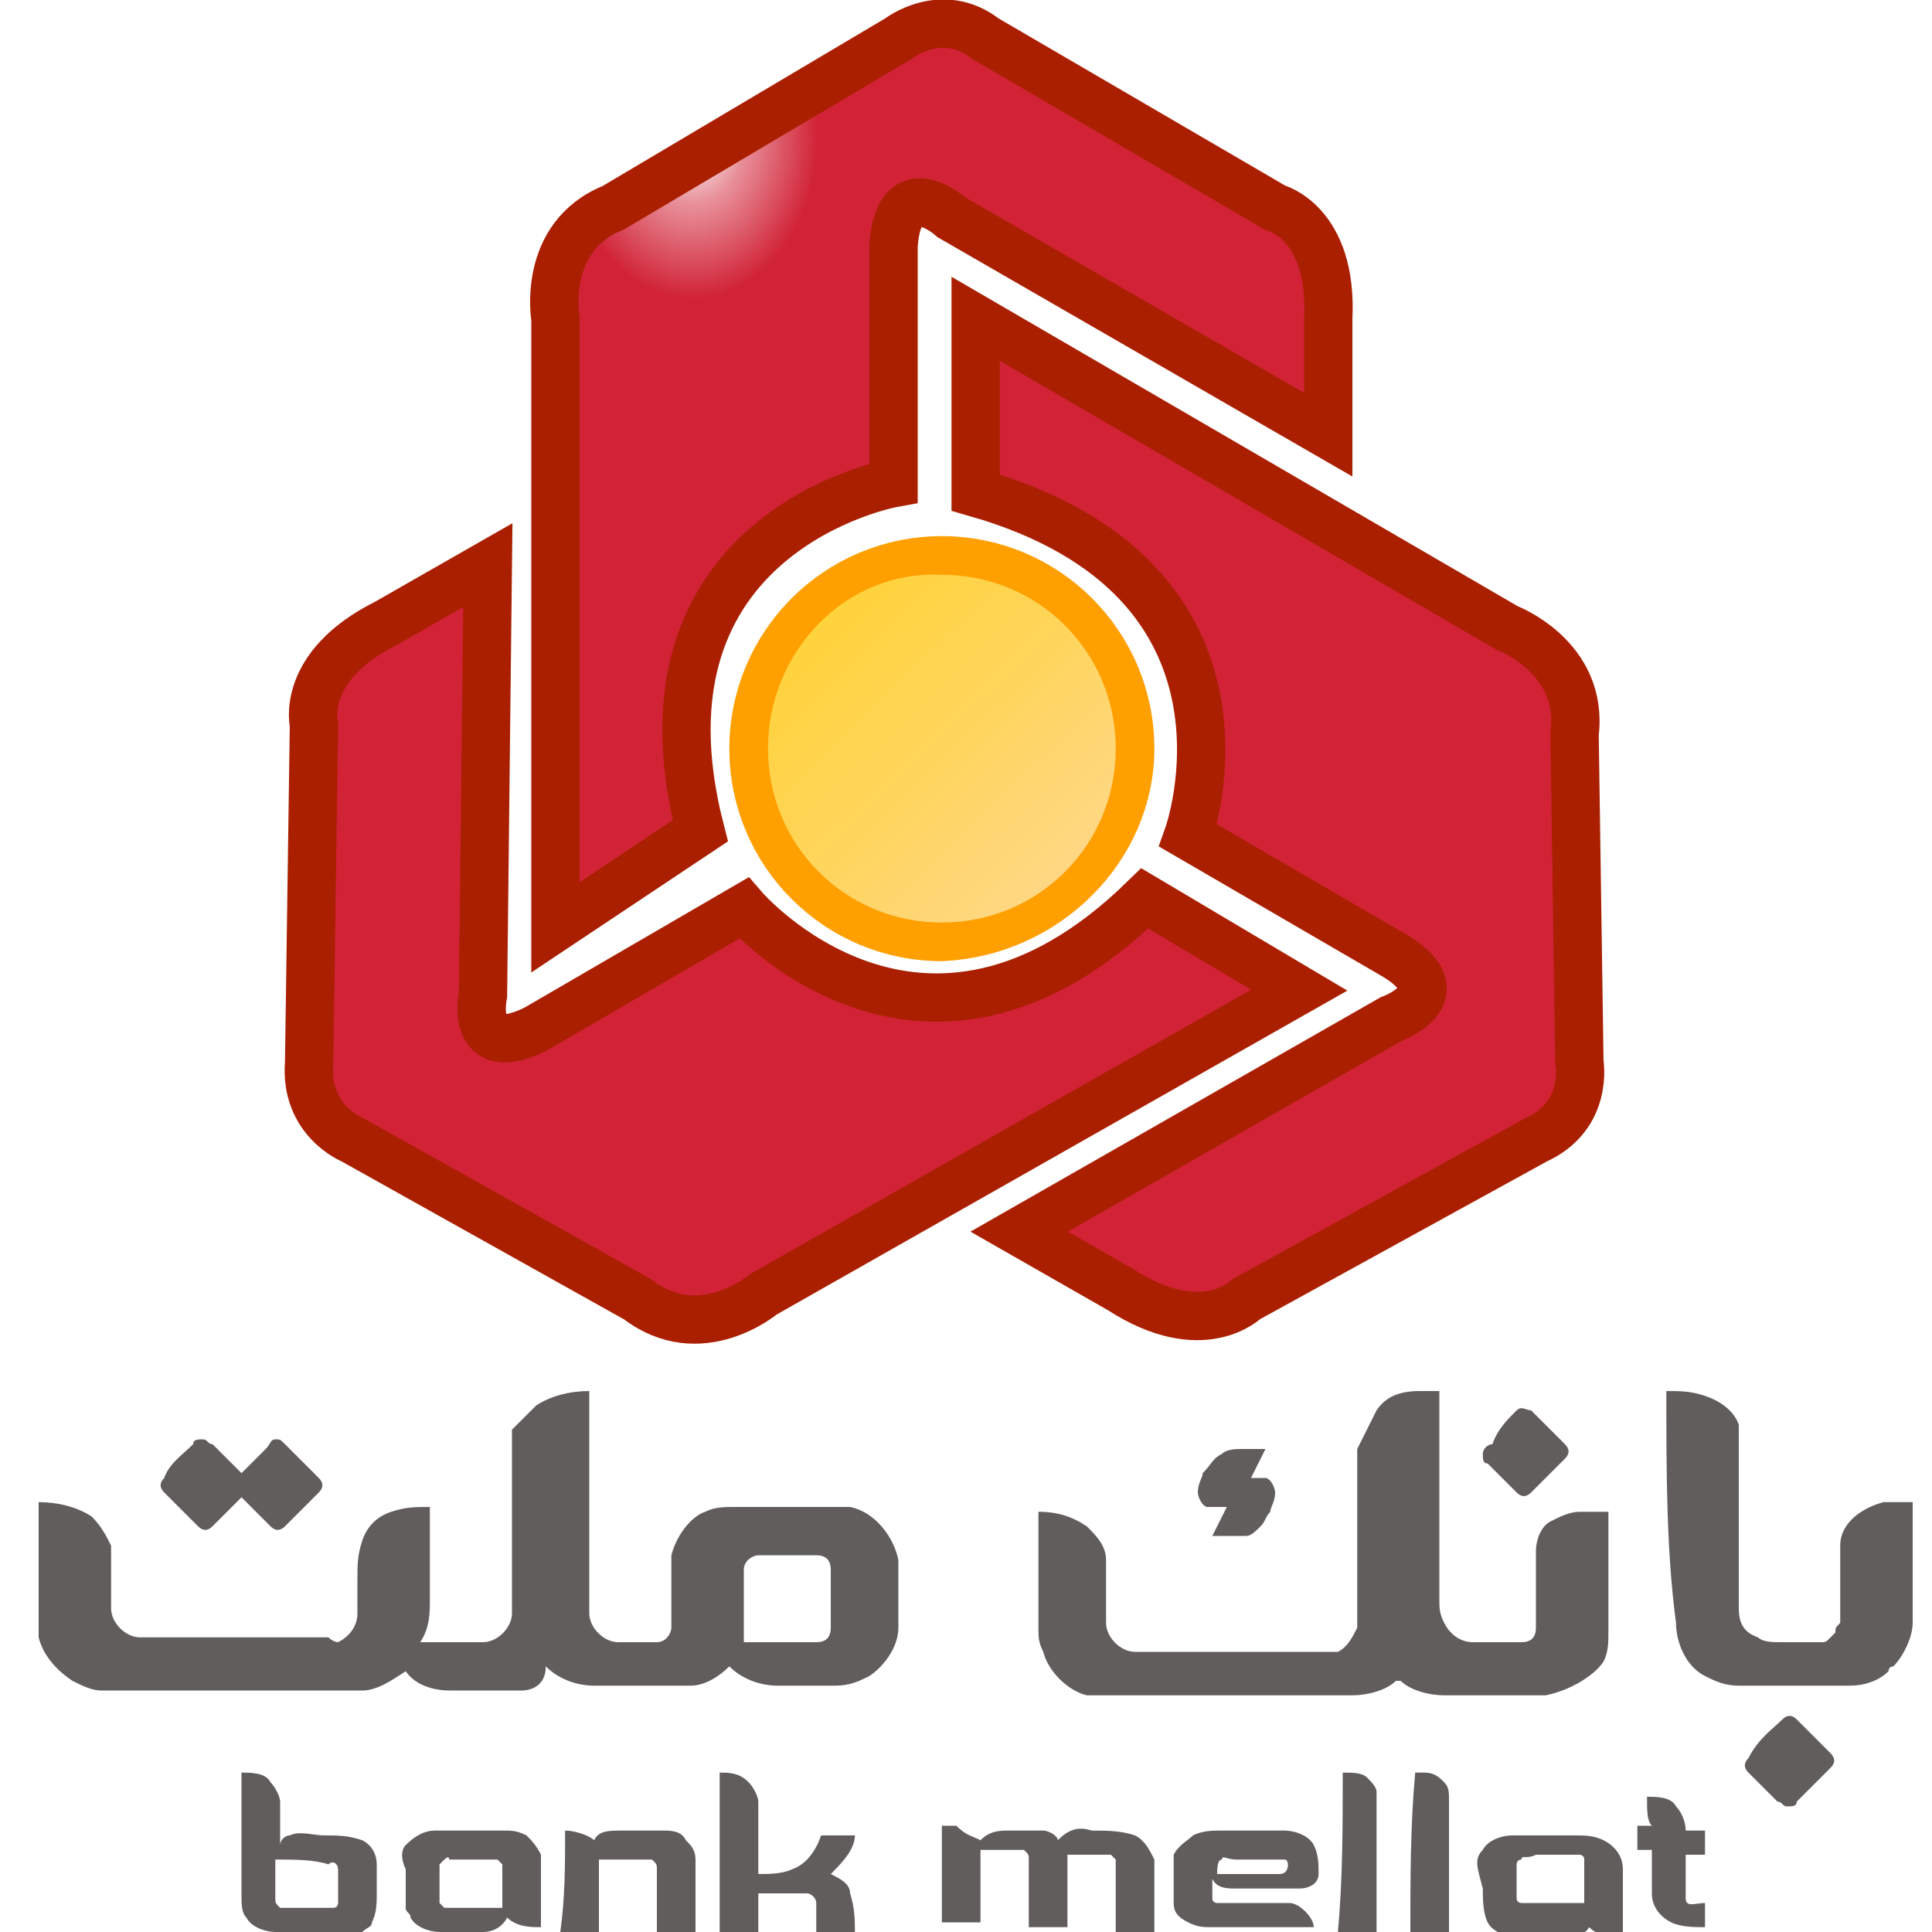
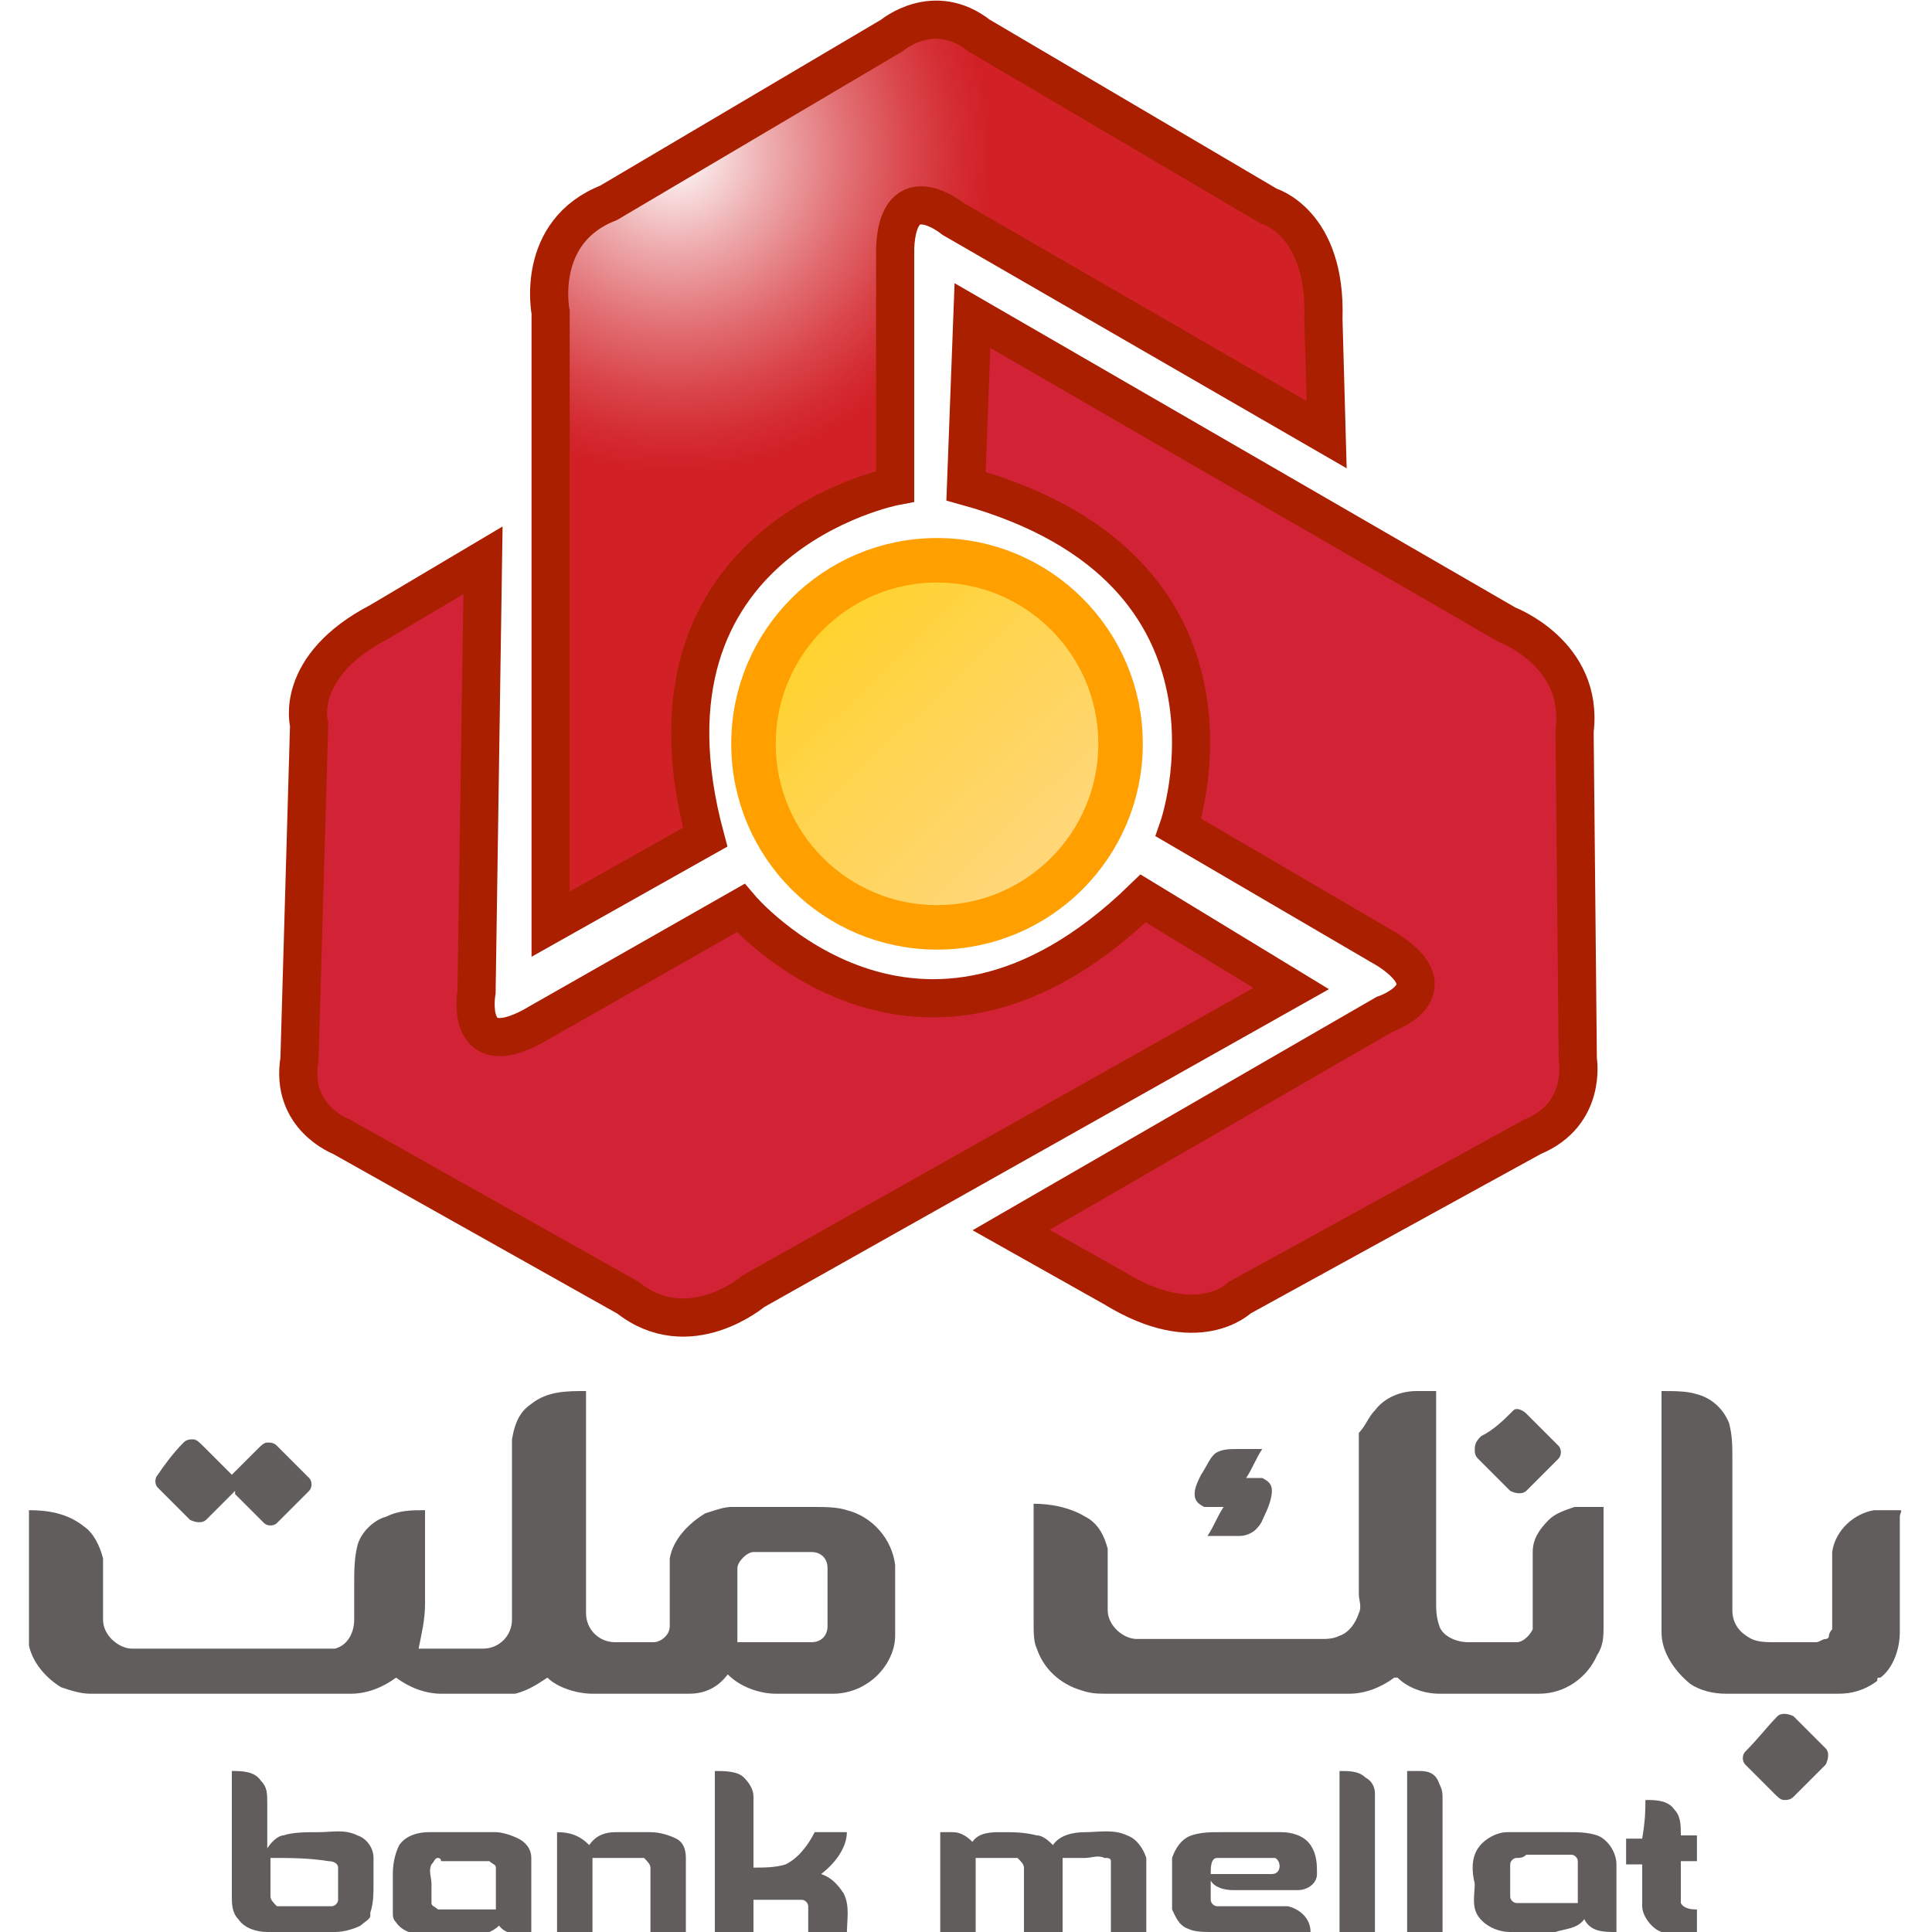
- <svg xmlns="http://www.w3.org/2000/svg" version="1.1" id="Layer_1" x="0px" y="0px" viewBox="0 0 40 40" style="enable-background:new 0 0 40 40;" xml:space="preserve">
+ <svg xmlns="http://www.w3.org/2000/svg" version="1.1" x="0px" y="0px" viewBox="0 0 60 60" style="enable-background:new 0 0 60 60;" xml:space="preserve">
  <style type="text/css">
- 	.st0{fill:none;stroke:#FF9F00;stroke-width:1.2;}
- 	.st1{fill:url(#SVGID_1_);}
- 	.st2{fill:url(#SVGID_2_);}
- 	.st3{fill:#D12236;}
- 	.st4{fill:#605D5C;}
- 	.st5{fill:none;stroke:#AA1F00;}
+ 	.st0{fill-rule:evenodd;clip-rule:evenodd;fill:url(#SVGID_1_);}
+ 	.st1{fill-rule:evenodd;clip-rule:evenodd;fill:none;stroke:#AA1F00;stroke-width:1.185;}
+ 	.st2{fill-rule:evenodd;clip-rule:evenodd;fill:#D12236;}
+ 	.st3{fill-rule:evenodd;clip-rule:evenodd;fill:url(#SVGID_2_);}
+ 	.st4{fill-rule:evenodd;clip-rule:evenodd;fill:none;stroke:#FF9F00;stroke-width:1.382;}
+ 	.st5{fill-rule:evenodd;clip-rule:evenodd;fill:#605D5C;}
</style>
-   <g>
-     <path class="st0" d="M23.3,15.5c0-2.1-1.7-3.8-3.8-3.8c-2.1,0-3.8,1.7-3.8,3.8c0,2.1,1.7,3.8,3.8,3.8   C21.6,19.2,23.3,17.5,23.3,15.5z" />
-     <radialGradient id="SVGID_1_" cx="25.922" cy="40.989" r="2.231378e-02" gradientTransform="matrix(122.472 0 0 -142.2 -3160.664 5831.878)" gradientUnits="userSpaceOnUse">
-       <stop offset="0" style="stop-color:#FFFFFF" />
-       <stop offset="0.412" style="stop-color:#E8909A" />
-       <stop offset="1" style="stop-color:#D12236" />
-     </radialGradient>
-     <path class="st1" d="M18.6,0.8l-5.9,3.5c-1.5,0.6-1.2,2.3-1.2,2.3l0,0l0,12.6l3.1-1.8c-1.6-6.2,4-7.2,4-7.2l0,0V5.2   c0.1-1.5,1.2-0.6,1.2-0.6l0,0l7.8,4.5l0-2.4c0-2-1.1-2.3-1.1-2.3l0,0l-6-3.5c-0.3-0.2-0.6-0.3-0.9-0.3C19,0.5,18.6,0.8,18.6,0.8   L18.6,0.8z" />
-     <linearGradient id="SVGID_2_" gradientUnits="userSpaceOnUse" x1="-40.332" y1="-11290.29" x2="-139.181" y2="-11187.998" gradientTransform="matrix(7.200000e-02 0 0 -7.200000e-02 25.984 -793.7679)">
-       <stop offset="0" style="stop-color:#FFD88B" />
-       <stop offset="7.843140e-02" style="stop-color:#FFD88B" />
-       <stop offset="0.49" style="stop-color:#FFD55D" />
-       <stop offset="1" style="stop-color:#FFD22E" />
-     </linearGradient>
-     <path class="st2" d="M15.9,15.5c0,2,1.6,3.6,3.6,3.6c2,0,3.6-1.6,3.6-3.6l0,0c0-2-1.6-3.6-3.6-3.6C17.5,11.8,15.9,13.5,15.9,15.5z" />
-     <path class="st3" d="M20.2,6.6l11,6.4c0,0,1.6,0.6,1.4,2.2l0.1,6.8c0,0,0.2,1.1-0.9,1.6l-6,3.3c0,0-0.9,0.9-2.6-0.2l-2.1-1.2   l7.7-4.4c0,0,1.4-0.5,0.1-1.3l-4.3-2.5c0,0,1.9-5.3-4.4-7.1L20.2,6.6z" />
-     <path class="st4" d="M15.4,32.5c0,0.5,0,1,0,1.5c0.5,0,1,0,1.5,0c0.2,0,0.3-0.1,0.3-0.3c0-0.4,0-0.8,0-1.2c0-0.2-0.1-0.3-0.3-0.3   c-0.4,0-0.8,0-1.2,0C15.6,32.2,15.4,32.3,15.4,32.5z M11.1,29.1c0.3-0.2,0.7-0.3,1.1-0.3c0,1.5,0,3,0,4.6c0,0.3,0.3,0.6,0.6,0.6   c0.3,0,0.6,0,0.8,0c0.2,0,0.3-0.2,0.3-0.3c0-0.3,0-0.6,0-1c0-0.1,0-0.3,0-0.4c0,0,0,0,0-0.1c0.1-0.4,0.4-0.8,0.7-0.9   c0.2-0.1,0.4-0.1,0.6-0.1c0.6,0,1.1,0,1.7,0c0.2,0,0.5,0,0.7,0c0.5,0.1,0.9,0.6,1,1.1c0,0.2,0,0.5,0,0.7c0,0.2,0,0.5,0,0.7   c0,0.4-0.3,0.8-0.6,1c-0.2,0.1-0.4,0.2-0.7,0.2c-0.4,0-0.8,0-1.2,0c-0.3,0-0.7-0.1-1-0.4c-0.2,0.2-0.5,0.4-0.8,0.4   c-0.7,0-1.3,0-2,0c-0.3,0-0.7-0.1-1-0.4C11.3,34.9,11,35,10.8,35c-0.1,0-0.3,0-0.4,0c-0.4,0-0.7,0-1.1,0c-0.3,0-0.7-0.1-0.9-0.4   c-0.3,0.2-0.6,0.4-0.9,0.4c-1.8,0-3.6,0-5.4,0c-0.2,0-0.4-0.1-0.6-0.2h0c-0.3-0.2-0.6-0.5-0.7-0.9v0c0,0,0-0.1,0-0.1   c0-0.1,0-0.2,0-0.3c0-0.8,0-1.6,0-2.4c0.4,0,0.8,0.1,1.1,0.3c0.2,0.2,0.3,0.4,0.4,0.6c0,0.3,0,0.7,0,1c0,0.1,0,0.2,0,0.3   c0,0.3,0.3,0.6,0.6,0.6c1.3,0,2.6,0,3.9,0C6.9,34,7,34,7,34c0.2-0.1,0.4-0.3,0.4-0.6c0-0.2,0-0.5,0-0.7c0-0.3,0-0.5,0.1-0.8   c0.1-0.3,0.3-0.5,0.6-0.6c0.3-0.1,0.5-0.1,0.8-0.1c0,0.6,0,1.3,0,1.9c0,0.3,0,0.6-0.2,0.9c0.4,0,0.9,0,1.3,0c0.3,0,0.6-0.3,0.6-0.6   c0-1.1,0-2.3,0-3.4c0-0.1,0-0.2,0-0.3c0,0,0,0,0-0.1C10.8,29.4,11,29.2,11.1,29.1z" />
-     <path class="st3" d="M26.9,20.5l-11.1,6.3c0,0-1.3,1.1-2.6,0.1l-5.9-3.3c0,0-1-0.4-0.9-1.6L6.5,15c0,0-0.3-1.2,1.5-2.1l2.1-1.2   L10,20.6c0,0-0.3,1.4,1.1,0.7l4.3-2.5c0,0,3.7,4.3,8.3-0.2L26.9,20.5z" />
-     <path class="st5" d="M11.5,19.2l0-12.6c0,0-0.3-1.7,1.2-2.3l5.9-3.5c0,0,0.9-0.7,1.8,0l6,3.5c0,0,1.2,0.3,1.1,2.3l0,2.4l-7.8-4.5   c0,0-1.1-1-1.2,0.6v4.9c0,0-5.6,1-4,7.2L11.5,19.2z" />
-     <path class="st5" d="M20.2,6.6l11,6.4c0,0,1.6,0.6,1.4,2.2l0.1,6.8c0,0,0.2,1.1-0.9,1.6l-6,3.3c0,0-0.9,0.9-2.6-0.2l-2.1-1.2   l7.7-4.4c0,0,1.4-0.5,0.1-1.3l-4.3-2.5c0,0,1.9-5.3-4.4-7.1L20.2,6.6z" />
-     <path class="st5" d="M26.9,20.5l-11.1,6.3c0,0-1.3,1.1-2.6,0.1l-5.9-3.3c0,0-1-0.4-0.9-1.6L6.5,15c0,0-0.3-1.2,1.5-2.1l2.1-1.2   L10,20.6c0,0-0.3,1.4,1.1,0.7l4.3-2.5c0,0,3.7,4.3,8.3-0.2L26.9,20.5z" />
-     <path class="st4" d="M28.5,29.2c0.2-0.3,0.5-0.4,0.9-0.4c0.1,0,0.3,0,0.4,0c0,1.4,0,2.9,0,4.3c0,0.2,0,0.3,0.1,0.5   c0.1,0.2,0.3,0.4,0.6,0.4c0.3,0,0.7,0,1,0c0.2,0,0.3-0.1,0.3-0.3c0-0.1,0-0.2,0-0.3c0-0.4,0-0.9,0-1.3c0-0.2,0.1-0.5,0.3-0.6   c0.2-0.1,0.4-0.2,0.6-0.2c0,0,0.1,0,0.1,0c0.2,0,0.3,0,0.5,0c0,0.8,0,1.6,0,2.5c0,0.2,0,0.4-0.1,0.6C33,34.7,32.5,35,32,35.1   c-0.7,0-1.4,0-2.1,0c-0.3,0-0.7-0.1-0.9-0.3c0,0,0,0-0.1,0c-0.2,0.2-0.6,0.3-0.9,0.3c-1.7,0-3.3,0-5,0c-0.2,0-0.4,0-0.5,0   c-0.4-0.1-0.8-0.5-0.9-0.9c-0.1-0.2-0.1-0.3-0.1-0.5c0-0.8,0-1.6,0-2.4c0.4,0,0.7,0.1,1,0.3c0.2,0.2,0.4,0.4,0.4,0.7   c0,0.4,0,0.7,0,1.1c0,0.1,0,0.1,0,0.2c0,0.3,0.3,0.6,0.6,0.6c1.3,0,2.5,0,3.8,0c0.1,0,0.3,0,0.4,0c0.2-0.1,0.3-0.3,0.4-0.5   c0-0.1,0-0.3,0-0.4c0-1.1,0-2.2,0-3.3C28.3,29.6,28.4,29.4,28.5,29.2z" />
-     <path class="st4" d="M34.5,28.8c0.3,0,0.5,0,0.8,0.1c0.3,0.1,0.6,0.3,0.7,0.6C36,29.7,36,30,36,30.2c0,1,0,2.1,0,3.1   c0,0.3,0.1,0.5,0.4,0.6c0.1,0.1,0.3,0.1,0.5,0.1c0.3,0,0.5,0,0.8,0c0.1,0,0.1,0,0.2-0.1c0,0,0,0,0.1-0.1c0-0.1,0-0.1,0.1-0.2   c0-0.1,0-0.3,0-0.4c0-0.4,0-0.8,0-1.2c0-0.5,0.5-0.8,0.9-0.9c0,0,0.1,0,0.1,0c0,0,0.1,0,0.1,0c0.1,0,0.3,0,0.4,0c0,0,0,0.1,0,0.1   c0,0.8,0,1.6,0,2.4c0,0.3-0.2,0.7-0.4,0.9h0c0,0-0.1,0-0.1,0.1v0c-0.2,0.2-0.5,0.3-0.8,0.3c-0.8,0-1.6,0-2.3,0   c-0.3,0-0.5-0.1-0.7-0.2c-0.4-0.2-0.6-0.7-0.6-1.1C34.5,32.1,34.5,30.5,34.5,28.8z" />
-     <path class="st4" d="M31.4,29.2c0.1-0.1,0.2,0,0.3,0c0.2,0.2,0.4,0.4,0.7,0.7c0.1,0.1,0.1,0.2,0,0.3c-0.2,0.2-0.4,0.4-0.7,0.7   c-0.1,0.1-0.2,0.1-0.3,0c-0.2-0.2-0.4-0.4-0.6-0.6c-0.1,0-0.1-0.1-0.1-0.2c0-0.1,0.1-0.2,0.2-0.2C31,29.6,31.2,29.4,31.4,29.2z" />
-     <path class="st4" d="M4,29.9c0-0.1,0.1-0.1,0.2-0.1c0.1,0,0.1,0.1,0.2,0.1c0.2,0.2,0.4,0.4,0.6,0.6c0.2-0.2,0.4-0.4,0.5-0.5   c0.1-0.1,0.1-0.2,0.2-0.2c0.1,0,0.1,0,0.2,0.1c0.2,0.2,0.4,0.4,0.7,0.7c0.1,0.1,0.1,0.2,0,0.3c-0.2,0.2-0.5,0.5-0.7,0.7   c-0.1,0.1-0.2,0.1-0.3,0c-0.2-0.2-0.4-0.4-0.6-0.6c0,0,0,0,0,0c0,0,0,0,0,0c-0.2,0.2-0.4,0.4-0.6,0.6c-0.1,0.1-0.2,0.1-0.3,0   c-0.2-0.2-0.4-0.4-0.7-0.7c-0.1-0.1-0.1-0.2,0-0.3C3.5,30.3,3.8,30.1,4,29.9z" />
-     <path class="st4" d="M25.3,30.1c0.1-0.1,0.3-0.1,0.4-0.1c0.2,0,0.3,0,0.5,0c-0.1,0.2-0.2,0.4-0.3,0.6c0.1,0,0.2,0,0.3,0   c0.1,0,0.2,0.2,0.2,0.3c0,0.2-0.1,0.3-0.1,0.4c-0.1,0.1-0.1,0.2-0.2,0.3c-0.1,0.1-0.2,0.2-0.3,0.2c-0.2,0-0.4,0-0.7,0   c0.1-0.2,0.2-0.4,0.3-0.6c0,0,0,0,0,0c-0.1,0-0.2,0-0.4,0c-0.1,0-0.2-0.2-0.2-0.3c0-0.2,0.1-0.3,0.1-0.4   C25.1,30.3,25.1,30.2,25.3,30.1z" />
-     <path class="st4" d="M36.9,35.6c0.1-0.1,0.2-0.1,0.3,0c0.2,0.2,0.4,0.4,0.7,0.7c0.1,0.1,0.1,0.2,0,0.3c-0.2,0.2-0.4,0.4-0.7,0.7   c0,0.1-0.1,0.1-0.2,0.1c-0.1,0-0.1-0.1-0.2-0.1c-0.2-0.2-0.4-0.4-0.6-0.6c0,0,0,0,0,0c-0.1-0.1-0.1-0.2,0-0.3   C36.4,36,36.7,35.8,36.9,35.6z" />
-     <path class="st4" d="M5.7,38.5c0,0.3,0,0.5,0,0.8c0,0.1,0,0.1,0.1,0.2c0,0,0.1,0,0.1,0c0.3,0,0.6,0,0.9,0c0,0,0.1,0,0.1,0   c0.1,0,0.1-0.1,0.1-0.1c0-0.2,0-0.5,0-0.7c0-0.1-0.1-0.2-0.2-0.1C6.5,38.5,6.1,38.5,5.7,38.5z M5,36.7c0.2,0,0.5,0,0.6,0.2   c0.1,0.1,0.2,0.3,0.2,0.4c0,0.3,0,0.6,0,0.9C5.8,38.1,5.9,38,6,38c0.2-0.1,0.5,0,0.7,0c0.3,0,0.5,0,0.8,0.1   c0.2,0.1,0.3,0.3,0.3,0.5c0,0.2,0,0.4,0,0.6c0,0.2,0,0.4-0.1,0.6c0,0,0,0,0,0c0,0.1-0.1,0.1-0.2,0.2C7.5,40,7.3,40,7.1,40   c-0.5,0-0.9,0-1.4,0c-0.2,0-0.5-0.1-0.6-0.3C5,39.6,5,39.4,5,39.3C5,38.4,5,37.5,5,36.7z" />
-     <path class="st4" d="M14.9,36.7c0.2,0,0.4,0,0.6,0.2c0.1,0.1,0.2,0.3,0.2,0.4c0,0.5,0,1,0,1.5c0.2,0,0.5,0,0.7-0.1   c0.3-0.1,0.5-0.4,0.6-0.7c0.2,0,0.5,0,0.7,0c0,0.3-0.3,0.6-0.5,0.8c0.2,0.1,0.4,0.2,0.4,0.4c0.1,0.3,0.1,0.6,0.1,0.8   c-0.3,0-0.5,0-0.8,0c0-0.2,0-0.4,0-0.6c0-0.1-0.1-0.2-0.2-0.2c-0.3,0-0.7,0-1,0c0,0.3,0,0.5,0,0.8c-0.3,0-0.5,0-0.8,0   C14.9,38.9,14.9,37.8,14.9,36.7z" />
-     <path class="st4" d="M27.8,36.7c0.2,0,0.4,0,0.5,0.1c0.1,0.1,0.2,0.2,0.2,0.3c0,1,0,1.9,0,2.9c-0.3,0-0.5,0-0.8,0   C27.8,38.9,27.8,37.8,27.8,36.7z" />
-     <path class="st4" d="M29.3,36.7c0.1,0,0.2,0,0.2,0c0.2,0,0.3,0.1,0.4,0.2C30,37,30,37.1,30,37.3c0,0.9,0,1.8,0,2.7   c-0.3,0-0.5,0-0.8,0C29.2,38.9,29.2,37.8,29.3,36.7z" />
-     <path class="st4" d="M34.1,37.2c0.2,0,0.5,0,0.6,0.2c0.1,0.1,0.2,0.3,0.2,0.5c0.1,0,0.2,0,0.4,0c0,0.2,0,0.4,0,0.5   c-0.1,0-0.2,0-0.4,0c0,0.3,0,0.6,0,0.9c0,0.2,0.2,0.1,0.4,0.1c0,0.2,0,0.4,0,0.5c-0.2,0-0.5,0-0.7-0.1c-0.2-0.1-0.4-0.3-0.4-0.6   c0-0.3,0-0.6,0-0.9c-0.1,0-0.2,0-0.3,0c0-0.2,0-0.4,0-0.5c0.1,0,0.2,0,0.3,0C34.1,37.7,34.1,37.5,34.1,37.2z" />
-     <path class="st4" d="M20.3,38.1c0.2-0.2,0.4-0.2,0.6-0.2c0.2,0,0.5,0,0.7,0c0.1,0,0.3,0.1,0.3,0.2c0.2-0.2,0.4-0.3,0.7-0.2   c0.3,0,0.6,0,0.9,0.1c0.2,0.1,0.3,0.3,0.4,0.5c0,0.5,0,1,0,1.5c-0.3,0-0.5,0-0.8,0c0-0.4,0-0.8,0-1.2c0-0.1,0-0.2,0-0.3   c0,0-0.1-0.1-0.1-0.1c-0.1,0-0.3,0-0.4,0c-0.2,0-0.3,0-0.5,0c0,0.1,0,0.3,0,0.4c0,0.4,0,0.8,0,1.1c-0.3,0-0.5,0-0.8,0   c0-0.5,0-0.9,0-1.4c0-0.1,0-0.1-0.1-0.2c-0.3,0-0.6,0-0.9,0c0,0,0,0.1,0,0.1c0,0.5,0,0.9,0,1.4c-0.3,0-0.5,0-0.8,0c0-0.7,0-1.4,0-2   c0.1,0,0.2,0,0.3,0C20,38,20.1,38,20.3,38.1C20.2,38.2,20.2,38.2,20.3,38.1z" />
-     <path class="st4" d="M9.2,38.5c0,0-0.1,0.1-0.1,0.1c0,0.1,0,0.2,0,0.4c0,0.1,0,0.3,0,0.4c0,0,0.1,0.1,0.1,0.1c0.1,0,0.2,0,0.2,0   c0.3,0,0.7,0,1,0c0-0.2,0-0.4,0-0.7c0-0.1,0-0.2,0-0.2c0,0-0.1-0.1-0.1-0.1c0,0-0.1,0-0.1,0c-0.3,0-0.6,0-0.9,0   C9.3,38.4,9.2,38.5,9.2,38.5z M8.4,38.2C8.6,38,8.8,37.9,9,37.9c0.5,0,0.9,0,1.4,0c0.2,0,0.3,0,0.5,0.1c0.1,0.1,0.2,0.2,0.3,0.4   c0,0.1,0,0.3,0,0.4c0,0.4,0,0.7,0,1.1c-0.2,0-0.5,0-0.7-0.2c0,0,0,0,0,0c0,0,0,0,0,0C10.4,39.9,10.2,40,10,40c-0.3,0-0.6,0-0.9,0   c-0.2,0-0.5-0.1-0.6-0.3c0-0.1-0.1-0.1-0.1-0.2c0,0,0-0.1,0-0.1c0-0.2,0-0.5,0-0.7C8.3,38.5,8.3,38.3,8.4,38.2z" />
-     <path class="st4" d="M11.7,37.9c0.2,0,0.5,0.1,0.6,0.2c0.1-0.2,0.3-0.2,0.6-0.2c0.3,0,0.5,0,0.8,0c0.2,0,0.4,0,0.5,0.2l0,0   c0.1,0.1,0.2,0.2,0.2,0.4c0,0.5,0,1,0,1.5c-0.3,0-0.5,0-0.8,0c0-0.4,0-0.9,0-1.3c0-0.1,0-0.1-0.1-0.2c-0.1,0-0.2,0-0.3,0   c-0.3,0-0.5,0-0.8,0c0,0.5,0,1,0,1.5c-0.3,0-0.5,0-0.8,0C11.7,39.3,11.7,38.6,11.7,37.9z" />
-     <path class="st4" d="M25.3,38.5c-0.1,0-0.1,0.2-0.1,0.3c0.4,0,0.9,0,1.3,0c0.2,0,0.2-0.3,0.1-0.3c-0.1,0-0.2,0-0.3,0   c-0.2,0-0.5,0-0.7,0C25.4,38.5,25.3,38.4,25.3,38.5z M24.7,38c0.2-0.1,0.4-0.1,0.6-0.1c0.4,0,0.9,0,1.3,0c0.2,0,0.5,0.1,0.6,0.3   c0.1,0.2,0.1,0.4,0.1,0.6c0,0.2-0.2,0.3-0.4,0.3c-0.4,0-0.9,0-1.3,0c-0.2,0-0.4,0-0.5-0.2c0,0.1,0,0.3,0,0.4c0,0.1,0.1,0.1,0.1,0.1   c0.1,0,0.2,0,0.3,0c0.4,0,0.8,0,1.2,0c0.2,0,0.5,0.3,0.5,0.5c-0.7,0-1.4,0-2.1,0c-0.2,0-0.3,0-0.5-0.1c-0.2-0.1-0.3-0.2-0.3-0.4   c0-0.3,0-0.7,0-1C24.4,38.2,24.6,38.1,24.7,38z" />
-     <path class="st4" d="M31.5,38.5c-0.1,0-0.1,0.1-0.1,0.1c0,0.2,0,0.5,0,0.7c0,0.1,0.1,0.1,0.1,0.1c0.1,0,0.1,0,0.2,0   c0.4,0,0.7,0,1.1,0c0-0.2,0-0.5,0-0.7c0-0.1,0-0.1,0-0.2c0-0.1-0.1-0.1-0.1-0.1c-0.1,0-0.2,0-0.2,0c-0.2,0-0.4,0-0.7,0   C31.6,38.5,31.5,38.4,31.5,38.5z M30.7,38.3c0.1-0.2,0.4-0.3,0.6-0.3c0.4,0,0.8,0,1.3,0c0.2,0,0.4,0,0.6,0.1   c0.2,0.1,0.4,0.3,0.4,0.6c0,0.5,0,0.9,0,1.4c-0.2,0-0.5,0-0.7-0.2c-0.1,0.2-0.4,0.2-0.6,0.2c-0.3,0-0.6,0-0.9,0   c-0.2,0-0.5-0.1-0.6-0.3c-0.1-0.2-0.1-0.5-0.1-0.7C30.6,38.7,30.5,38.5,30.7,38.3z" />
+   <g id="Layer_1">
+ </g>
+   <g id="_x23_Layer_3">
+     <g>
+       <radialGradient id="SVGID_1_" cx="20.95" cy="4.791" r="9.889" gradientUnits="userSpaceOnUse">
+         <stop offset="0" style="stop-color:#FFFFFF" />
+         <stop offset="1.423460e-02" style="stop-color:#FEFBFB" />
+         <stop offset="0.291" style="stop-color:#EEAEB0" />
+         <stop offset="0.537" style="stop-color:#E27175" />
+         <stop offset="0.745" style="stop-color:#D9454A" />
+         <stop offset="0.906" style="stop-color:#D32A30" />
+         <stop offset="1" style="stop-color:#D12026" />
+       </radialGradient>
+       <path class="st0" d="M27.8,1.1l-8.8,5.2c-2.3,0.9-1.8,3.4-1.8,3.4l0,0l0,19l4.7-2.7c-2.5-9.3,5.9-10.9,5.9-10.9l0,0V7.7    c0.1-2.3,1.8-0.9,1.8-0.9l0,0l11.7,6.7l-0.1-3.6c0.1-3-1.7-3.5-1.7-3.5l0,0l-9-5.3c-0.5-0.4-0.9-0.5-1.4-0.5    C28.3,0.6,27.8,1.1,27.8,1.1L27.8,1.1z" />
+       <path class="st1" d="M17.1,28.7l0-19c0,0-0.5-2.5,1.8-3.4l8.8-5.2c0,0,1.3-1.1,2.7,0l9,5.3c0,0,1.8,0.5,1.7,3.5l0.1,3.6L29.6,6.8    c0,0-1.7-1.4-1.8,0.9v7.4c0,0-8.4,1.6-5.9,10.9L17.1,28.7z" />
+       <path class="st2" d="M30.2,9.8l16.6,9.6c0,0,2.4,0.9,2.1,3.3L49,32.9c0,0,0.3,1.7-1.4,2.4l-9.1,5c0,0-1.3,1.3-3.9-0.3l-3.2-1.8    l11.6-6.7c0,0,2.1-0.7,0.1-2l-6.5-3.8c0,0,2.8-8-6.6-10.6L30.2,9.8z" />
+       <path class="st1" d="M30.2,9.8l16.6,9.6c0,0,2.4,0.9,2.1,3.3L49,32.9c0,0,0.3,1.7-1.4,2.4l-9.1,5c0,0-1.3,1.3-3.9-0.3l-3.2-1.8    l11.6-6.7c0,0,2.1-0.7,0.1-2l-6.5-3.8c0,0,2.8-8-6.6-10.6L30.2,9.8z" />
+       <path class="st2" d="M40.1,30.7l-16.7,9.4c0,0-2,1.7-3.9,0.2l-8.9-5c0,0-1.6-0.6-1.3-2.4l0.3-10.4c0,0-0.5-1.8,2.2-3.2l3.2-1.9    l-0.2,13.4c0,0-0.4,2.2,1.7,1.1l6.5-3.7c0,0,5.5,6.5,12.5-0.3L40.1,30.7z" />
+       <path class="st1" d="M40.1,30.7l-16.7,9.4c0,0-2,1.7-3.9,0.2l-8.9-5c0,0-1.6-0.6-1.3-2.4l0.3-10.4c0,0-0.5-1.8,2.2-3.2l3.2-1.9    l-0.2,13.4c0,0-0.4,2.2,1.7,1.1l6.5-3.7c0,0,5.5,6.5,12.5-0.3L40.1,30.7z" />
+       <linearGradient id="SVGID_2_" gradientUnits="userSpaceOnUse" x1="34.892" y1="29.062" x2="22.635" y2="16.369">
+         <stop offset="0" style="stop-color:#FFD886" />
+         <stop offset="8.000000e-02" style="stop-color:#FFD886" />
+         <stop offset="0.49" style="stop-color:#FFD454" />
+         <stop offset="1" style="stop-color:#FFD20B" />
+       </linearGradient>
+       <path class="st3" d="M23.5,23.1c0,3.1,2.5,5.7,5.7,5.7c3.1,0,5.7-2.5,5.7-5.7l0,0c0-3.1-2.5-5.7-5.7-5.7    C26,17.4,23.5,20,23.5,23.1z" />
+       <circle class="st4" cx="29.1" cy="23.1" r="5.7" />
+       <path class="st5" d="M22.9,48.7c0,0.8,0,1.5,0,2.3c0.8,0,1.5,0,2.3,0c0.3,0,0.5-0.2,0.5-0.5c0-0.6,0-1.2,0-1.8    c0-0.3-0.2-0.5-0.5-0.5c-0.6,0-1.2,0-1.8,0C23.2,48.2,22.9,48.5,22.9,48.7L22.9,48.7z M16.5,43.6c0.5-0.4,1.1-0.4,1.7-0.4    c0,2.3,0,4.6,0,6.9c0,0.5,0.4,0.9,0.9,0.9c0.4,0,0.8,0,1.2,0c0.2,0,0.5-0.2,0.5-0.5c0-0.5,0-1,0-1.4c0-0.2,0-0.4,0-0.6    c0,0,0-0.1,0-0.1c0.1-0.6,0.6-1.1,1.1-1.4c0.3-0.1,0.6-0.2,0.8-0.2c0.9,0,1.7,0,2.6,0c0.3,0,0.7,0,1,0.1c0.8,0.2,1.4,0.9,1.5,1.7    c0,0.4,0,0.7,0,1.1c0,0.4,0,0.8,0,1.1c0,0.6-0.4,1.2-0.9,1.5c-0.3,0.2-0.7,0.3-1,0.3c-0.6,0-1.2,0-1.8,0c-0.5,0-1.1-0.2-1.5-0.6    c-0.3,0.4-0.7,0.6-1.2,0.6c-1,0-2,0-3,0c-0.5,0-1.1-0.2-1.4-0.5c-0.3,0.2-0.6,0.4-1,0.5c-0.2,0-0.4,0-0.6,0c-0.6,0-1.1,0-1.7,0    c-0.5,0-1-0.2-1.4-0.5c-0.4,0.3-0.9,0.5-1.4,0.5c-2.7,0-5.4,0-8.1,0c-0.3,0-0.6-0.1-0.9-0.2c0,0,0,0,0,0c-0.5-0.3-0.9-0.8-1-1.3    l0,0c0,0,0-0.1,0-0.1c0-0.2,0-0.3,0-0.5c0-1.2,0-2.4,0-3.6c0.6,0,1.2,0.1,1.7,0.5c0.3,0.2,0.5,0.6,0.6,1c0,0.5,0,1,0,1.5    c0,0.1,0,0.3,0,0.4c0,0.5,0.5,0.9,0.9,0.9c2,0,3.9,0,5.9,0c0.1,0,0.3,0,0.4,0c0.4-0.1,0.6-0.5,0.6-0.9c0-0.4,0-0.7,0-1.1    c0-0.4,0-0.8,0.1-1.2c0.1-0.4,0.5-0.8,0.9-0.9c0.4-0.2,0.8-0.2,1.2-0.2c0,1,0,1.9,0,2.9c0,0.5-0.1,0.9-0.2,1.4c0.7,0,1.3,0,2,0    c0.5,0,0.9-0.4,0.9-0.9c0-1.7,0-3.4,0-5.1c0-0.1,0-0.3,0-0.4c0,0,0-0.1,0-0.1C16,44.1,16.2,43.8,16.5,43.6z" />
+       <path class="st5" d="M42.7,43.8c0.3-0.4,0.8-0.6,1.3-0.6c0.2,0,0.4,0,0.6,0c0,2.2,0,4.3,0,6.5c0,0.3,0,0.5,0.1,0.8    c0.1,0.3,0.5,0.5,0.9,0.5c0.5,0,1,0,1.5,0c0.2,0,0.4-0.2,0.5-0.4c0-0.2,0-0.3,0-0.5c0-0.6,0-1.3,0-1.9c0-0.4,0.2-0.7,0.5-1    c0.2-0.2,0.5-0.3,0.8-0.4c0,0,0.1,0,0.1,0c0.3,0,0.5,0,0.8,0c0,1.2,0,2.5,0,3.7c0,0.3,0,0.6-0.2,0.9c-0.3,0.7-1,1.2-1.8,1.2    c-1,0-2.1,0-3.1,0c-0.5,0-1-0.2-1.3-0.5c0,0-0.1,0-0.1,0c-0.4,0.3-0.9,0.5-1.4,0.5c-2.5,0-5,0-7.5,0c-0.3,0-0.5,0-0.8-0.1    c-0.7-0.2-1.2-0.7-1.4-1.3c-0.1-0.2-0.1-0.5-0.1-0.8c0-1.2,0-2.4,0-3.7c0.5,0,1.1,0.1,1.6,0.4c0.4,0.2,0.6,0.6,0.7,1    c0,0.5,0,1.1,0,1.6c0,0.1,0,0.2,0,0.3c0,0.5,0.5,0.9,0.9,0.9c1.9,0,3.8,0,5.7,0c0.2,0,0.4,0,0.6-0.1c0.3-0.1,0.5-0.4,0.6-0.7    c0.1-0.2,0-0.4,0-0.6c0-1.7,0-3.3,0-5C42.4,44.3,42.5,44,42.7,43.8z" />
+       <path class="st5" d="M51.6,43.2c0.4,0,0.8,0,1.1,0.1c0.4,0.1,0.8,0.4,1,0.9c0.1,0.4,0.1,0.7,0.1,1.1c0,1.6,0,3.2,0,4.7    c0,0.4,0.2,0.7,0.6,0.9c0.2,0.1,0.5,0.1,0.7,0.1c0.4,0,0.8,0,1.3,0c0.1,0,0.2-0.1,0.3-0.1c0,0,0.1,0,0.1-0.1    c0-0.1,0.1-0.2,0.1-0.2c0-0.2,0-0.4,0-0.6c0-0.6,0-1.2,0-1.8c0.1-0.7,0.7-1.2,1.3-1.3c0,0,0.1,0,0.1,0c0,0,0.1,0,0.1,0    c0.2,0,0.4,0,0.6,0c0.1,0,0,0.1,0,0.2c0,1.2,0,2.4,0,3.6c0,0.5-0.2,1.1-0.6,1.4l0,0c-0.1,0-0.1,0-0.1,0.1l0,0    c-0.4,0.3-0.8,0.4-1.2,0.4c-1.2,0-2.3,0-3.5,0c-0.4,0-0.8-0.1-1.1-0.3c-0.5-0.4-0.9-1-0.9-1.6C51.6,48.1,51.6,45.7,51.6,43.2z" />
+       <path class="st5" d="M47,43.8c0.1-0.1,0.3,0,0.4,0.1c0.3,0.3,0.7,0.7,1,1c0.1,0.1,0.1,0.3,0,0.4c-0.3,0.3-0.7,0.7-1,1    c-0.1,0.1-0.3,0.1-0.5,0c-0.3-0.3-0.6-0.6-1-1c-0.1-0.1-0.1-0.2-0.1-0.3c0-0.2,0.1-0.3,0.2-0.4C46.4,44.4,46.7,44.1,47,43.8z" />
+       <path class="st5" d="M5.7,44.8c0.1-0.1,0.2-0.1,0.3-0.1c0.1,0,0.2,0.1,0.3,0.2c0.3,0.3,0.6,0.6,0.9,0.9c0.3-0.3,0.5-0.5,0.8-0.8    c0.1-0.1,0.2-0.2,0.3-0.2c0.1,0,0.2,0,0.3,0.1c0.3,0.3,0.7,0.7,1,1c0.1,0.1,0.1,0.3,0,0.4c-0.3,0.3-0.7,0.7-1,1    c-0.1,0.1-0.3,0.1-0.4,0c-0.3-0.3-0.6-0.6-0.9-0.9c0,0,0,0,0-0.1c0,0,0,0,0,0c-0.3,0.3-0.6,0.6-0.9,0.9c-0.1,0.1-0.3,0.1-0.5,0    c-0.3-0.3-0.7-0.7-1-1c-0.1-0.1-0.1-0.3,0-0.4C5.1,45.5,5.4,45.1,5.7,44.8z" />
+       <path class="st5" d="M37.8,45.1c0.2-0.1,0.4-0.1,0.7-0.1c0.2,0,0.5,0,0.7,0c-0.2,0.3-0.3,0.6-0.5,0.9c0.2,0,0.4,0,0.5,0    c0.2,0.1,0.3,0.2,0.3,0.4c0,0.2-0.1,0.5-0.2,0.7c-0.1,0.2-0.1,0.3-0.3,0.5c-0.1,0.1-0.3,0.2-0.5,0.2c-0.3,0-0.7,0-1,0    c0.2-0.3,0.3-0.6,0.5-0.9c0,0,0,0,0,0c-0.2,0-0.4,0-0.6,0c-0.2-0.1-0.3-0.2-0.3-0.4c0-0.2,0.1-0.4,0.2-0.6    C37.5,45.5,37.6,45.2,37.8,45.1z" />
+       <path class="st5" d="M55.2,53.3c0.1-0.1,0.3-0.1,0.5,0c0.3,0.3,0.7,0.7,1,1c0.1,0.1,0.1,0.3,0,0.5c-0.3,0.3-0.7,0.7-1,1    c-0.1,0.1-0.2,0.1-0.3,0.1c-0.1,0-0.2-0.1-0.3-0.2c-0.3-0.3-0.6-0.6-0.9-0.9c0,0,0,0,0,0c-0.1-0.1-0.1-0.3,0-0.4    C54.6,54,54.9,53.6,55.2,53.3z" />
+       <path class="st5" d="M8.4,57.7c0,0.4,0,0.8,0,1.2c0,0.1,0.1,0.2,0.2,0.3c0.1,0,0.1,0,0.2,0c0.4,0,0.9,0,1.3,0c0.1,0,0.1,0,0.2,0    c0.1,0,0.2-0.1,0.2-0.2c0-0.3,0-0.7,0-1c0-0.1-0.1-0.2-0.3-0.2C9.6,57.7,9,57.7,8.4,57.7L8.4,57.7z M7.2,55c0.3,0,0.7,0,0.9,0.3    c0.2,0.2,0.2,0.4,0.2,0.7c0,0.5,0,0.9,0,1.4C8.5,57.1,8.7,57,8.8,57c0.3-0.1,0.7-0.1,1.1-0.1c0.4,0,0.8-0.1,1.2,0.1    c0.3,0.1,0.5,0.4,0.5,0.7c0,0.3,0,0.6,0,0.8c0,0.3,0,0.6-0.1,0.9c0,0,0,0.1,0,0.1c0,0.1-0.2,0.2-0.3,0.3C11,59.9,10.7,60,10.4,60    c-0.7,0-1.4,0-2.1,0c-0.3,0-0.7-0.1-0.9-0.4c-0.2-0.2-0.2-0.5-0.2-0.7C7.2,57.6,7.2,56.3,7.2,55z" />
+       <path class="st5" d="M22.2,55c0.3,0,0.7,0,0.9,0.2c0.2,0.2,0.3,0.4,0.3,0.6c0,0.7,0,1.5,0,2.2c0.3,0,0.7,0,1-0.1    c0.4-0.2,0.7-0.6,0.9-1c0.3,0,0.7,0,1,0c0,0.5-0.4,1-0.8,1.3c0.3,0.1,0.5,0.3,0.7,0.6c0.2,0.4,0.1,0.8,0.1,1.3c-0.4,0-0.8,0-1.2,0    c0-0.3,0-0.6,0-0.9c0-0.1-0.1-0.2-0.2-0.2c-0.5,0-1,0-1.5,0c0,0.4,0,0.8,0,1.2c-0.4,0-0.8,0-1.2,0C22.2,58.3,22.2,56.6,22.2,55z" />
+       <path class="st5" d="M41.6,55c0.3,0,0.6,0,0.8,0.2c0.2,0.1,0.3,0.3,0.3,0.5c0,1.4,0,2.9,0,4.3c-0.4,0-0.8,0-1.1,0    C41.6,58.3,41.6,56.6,41.6,55z" />
+       <path class="st5" d="M43.7,55c0.1,0,0.2,0,0.4,0c0.3,0,0.5,0.1,0.6,0.4c0.1,0.2,0.1,0.3,0.1,0.5c0,1.4,0,2.7,0,4.1    c-0.4,0-0.8,0-1.1,0C43.7,58.3,43.7,56.7,43.7,55z" />
+       <path class="st5" d="M51.1,55.9c0.3,0,0.7,0,0.9,0.3c0.2,0.2,0.2,0.5,0.2,0.8c0.2,0,0.4,0,0.5,0c0,0.3,0,0.5,0,0.8    c-0.2,0-0.4,0-0.5,0c0,0.4,0,0.9,0,1.3c0.1,0.2,0.4,0.2,0.5,0.2c0,0.3,0,0.5,0,0.8c-0.4,0-0.8,0-1.1-0.1c-0.3-0.1-0.6-0.5-0.6-0.8    c0-0.4,0-0.9,0-1.3c-0.2,0-0.4,0-0.5,0c0-0.3,0-0.5,0-0.8c0.2,0,0.4,0,0.5,0C51.1,56.5,51.1,56.2,51.1,55.9z" />
+       <path class="st5" d="M30.2,57.2c0.2-0.3,0.6-0.3,0.9-0.3c0.4,0,0.7,0,1.1,0.1c0.2,0,0.4,0.2,0.5,0.3c0.2-0.3,0.6-0.4,1-0.4    c0.4,0,0.9-0.1,1.3,0.1c0.3,0.1,0.5,0.4,0.6,0.7c0,0.8,0,1.5,0,2.3c-0.4,0-0.8,0-1.1,0c0-0.6,0-1.2,0-1.8c0-0.1,0-0.3,0-0.4    c0-0.1-0.1-0.1-0.2-0.1c-0.2-0.1-0.4,0-0.6,0c-0.2,0-0.5,0-0.7,0c0,0.2,0,0.4,0,0.6c0,0.6,0,1.1,0,1.7c-0.4,0-0.8,0-1.2,0    c0-0.7,0-1.4,0-2c0-0.1-0.1-0.2-0.2-0.3c-0.4,0-0.9,0-1.3,0c0,0.1,0,0.1,0,0.2c0,0.7,0,1.4,0,2.1c-0.4,0-0.8,0-1.1,0    c0-1,0-2,0-3.1c0.1,0,0.3,0,0.4,0C29.8,56.9,30,57,30.2,57.2C30.2,57.3,30.2,57.3,30.2,57.2z" />
+       <path class="st5" d="M13.6,57.7c-0.1,0-0.1,0.1-0.2,0.2c-0.1,0.2,0,0.4,0,0.6c0,0.2,0,0.4,0,0.6c0,0.1,0.1,0.1,0.2,0.2    c0.1,0,0.2,0,0.3,0c0.5,0,1,0,1.5,0c0-0.3,0-0.7,0-1c0-0.1,0-0.2,0-0.3c0-0.1-0.1-0.1-0.2-0.2c-0.1,0-0.1,0-0.2,0    c-0.4,0-0.9,0-1.3,0C13.7,57.7,13.6,57.7,13.6,57.7L13.6,57.7z M12.4,57.3c0.2-0.3,0.6-0.4,0.9-0.4c0.7,0,1.4,0,2.1,0    c0.2,0,0.5,0.1,0.7,0.2c0.2,0.1,0.4,0.3,0.4,0.6c0,0.2,0,0.4,0,0.7c0,0.6,0,1.1,0,1.7c-0.3,0-0.8,0-1-0.3c0,0,0,0,0-0.1    c0,0,0,0,0,0.1c-0.2,0.2-0.5,0.3-0.8,0.3c-0.5,0-1,0-1.4,0c-0.4,0-0.8-0.1-1-0.4c-0.1-0.1-0.1-0.2-0.1-0.3c0,0,0-0.1,0-0.1    c0-0.4,0-0.8,0-1.1C12.2,57.8,12.3,57.5,12.4,57.3z" />
+       <path class="st5" d="M17.3,56.9c0.4,0,0.7,0.1,1,0.4c0.2-0.3,0.5-0.4,0.8-0.4c0.4,0,0.8,0,1.1,0c0.3,0,0.6,0.1,0.8,0.2    c0,0,0,0,0,0c0.2,0.1,0.3,0.3,0.3,0.6c0,0.8,0,1.5,0,2.3c-0.4,0-0.8,0-1.1,0c0-0.7,0-1.3,0-2c0-0.1-0.1-0.2-0.2-0.3    c-0.1,0-0.3,0-0.4,0c-0.4,0-0.8,0-1.2,0c0,0.8,0,1.5,0,2.3c-0.4,0-0.8,0-1.1,0C17.3,58.9,17.3,57.9,17.3,56.9z" />
+       <path class="st5" d="M37.8,57.7c-0.2,0-0.2,0.3-0.2,0.5c0.6,0,1.3,0,1.9,0c0.3,0,0.3-0.4,0.1-0.5c-0.1,0-0.3,0-0.4,0    c-0.3,0-0.7,0-1,0C38,57.7,37.9,57.7,37.8,57.7L37.8,57.7z M37,57c0.3-0.1,0.6-0.1,0.9-0.1c0.6,0,1.3,0,1.9,0    c0.3,0,0.7,0.1,0.9,0.4c0.2,0.3,0.2,0.6,0.2,0.9c0,0.3-0.3,0.5-0.6,0.5c-0.7,0-1.3,0-2,0c-0.3,0-0.6-0.1-0.7-0.3    c0,0.2,0,0.4,0,0.6c0,0.1,0.1,0.2,0.2,0.2c0.1,0,0.3,0,0.4,0c0.6,0,1.2,0,1.8,0c0.4,0.1,0.7,0.4,0.7,0.8c-1,0-2.1,0-3.1,0    c-0.2,0-0.5,0-0.7-0.1c-0.3-0.1-0.4-0.4-0.5-0.6c0-0.5,0-1,0-1.6C36.5,57.4,36.7,57.1,37,57z" />
+       <path class="st5" d="M47.1,57.7c-0.1,0-0.2,0.1-0.2,0.2c0,0.3,0,0.7,0,1c0,0.1,0.1,0.2,0.2,0.2c0.1,0,0.2,0,0.3,0    c0.5,0,1.1,0,1.6,0c0-0.3,0-0.7,0-1c0-0.1,0-0.2,0-0.3c0-0.1-0.1-0.2-0.2-0.2c-0.1,0-0.2,0-0.4,0c-0.3,0-0.7,0-1,0    C47.3,57.7,47.2,57.7,47.1,57.7L47.1,57.7z M45.9,57.4c0.2-0.3,0.6-0.5,0.9-0.5c0.6,0,1.3,0,1.9,0c0.3,0,0.6,0,0.9,0.1    c0.3,0.1,0.6,0.5,0.6,0.9c0,0.7,0,1.4,0,2.1c-0.4,0-0.8,0-1-0.4c-0.2,0.3-0.6,0.3-0.9,0.4c-0.5,0-0.9,0-1.4,0    c-0.4,0-0.8-0.2-1-0.5c-0.2-0.3-0.1-0.7-0.1-1C45.7,58.1,45.7,57.7,45.9,57.4z" />
+     </g>
  </g>
</svg>
